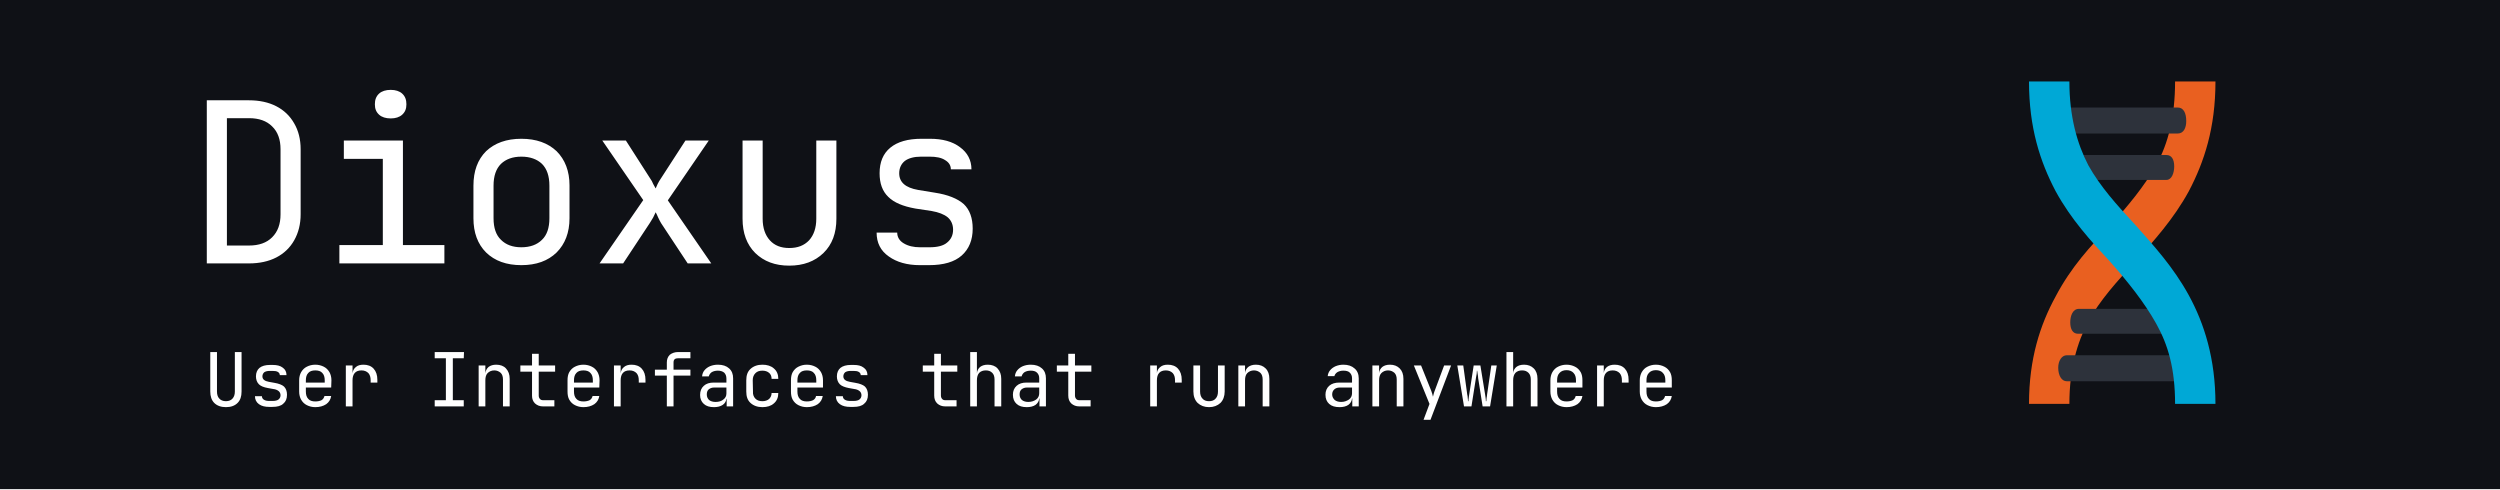
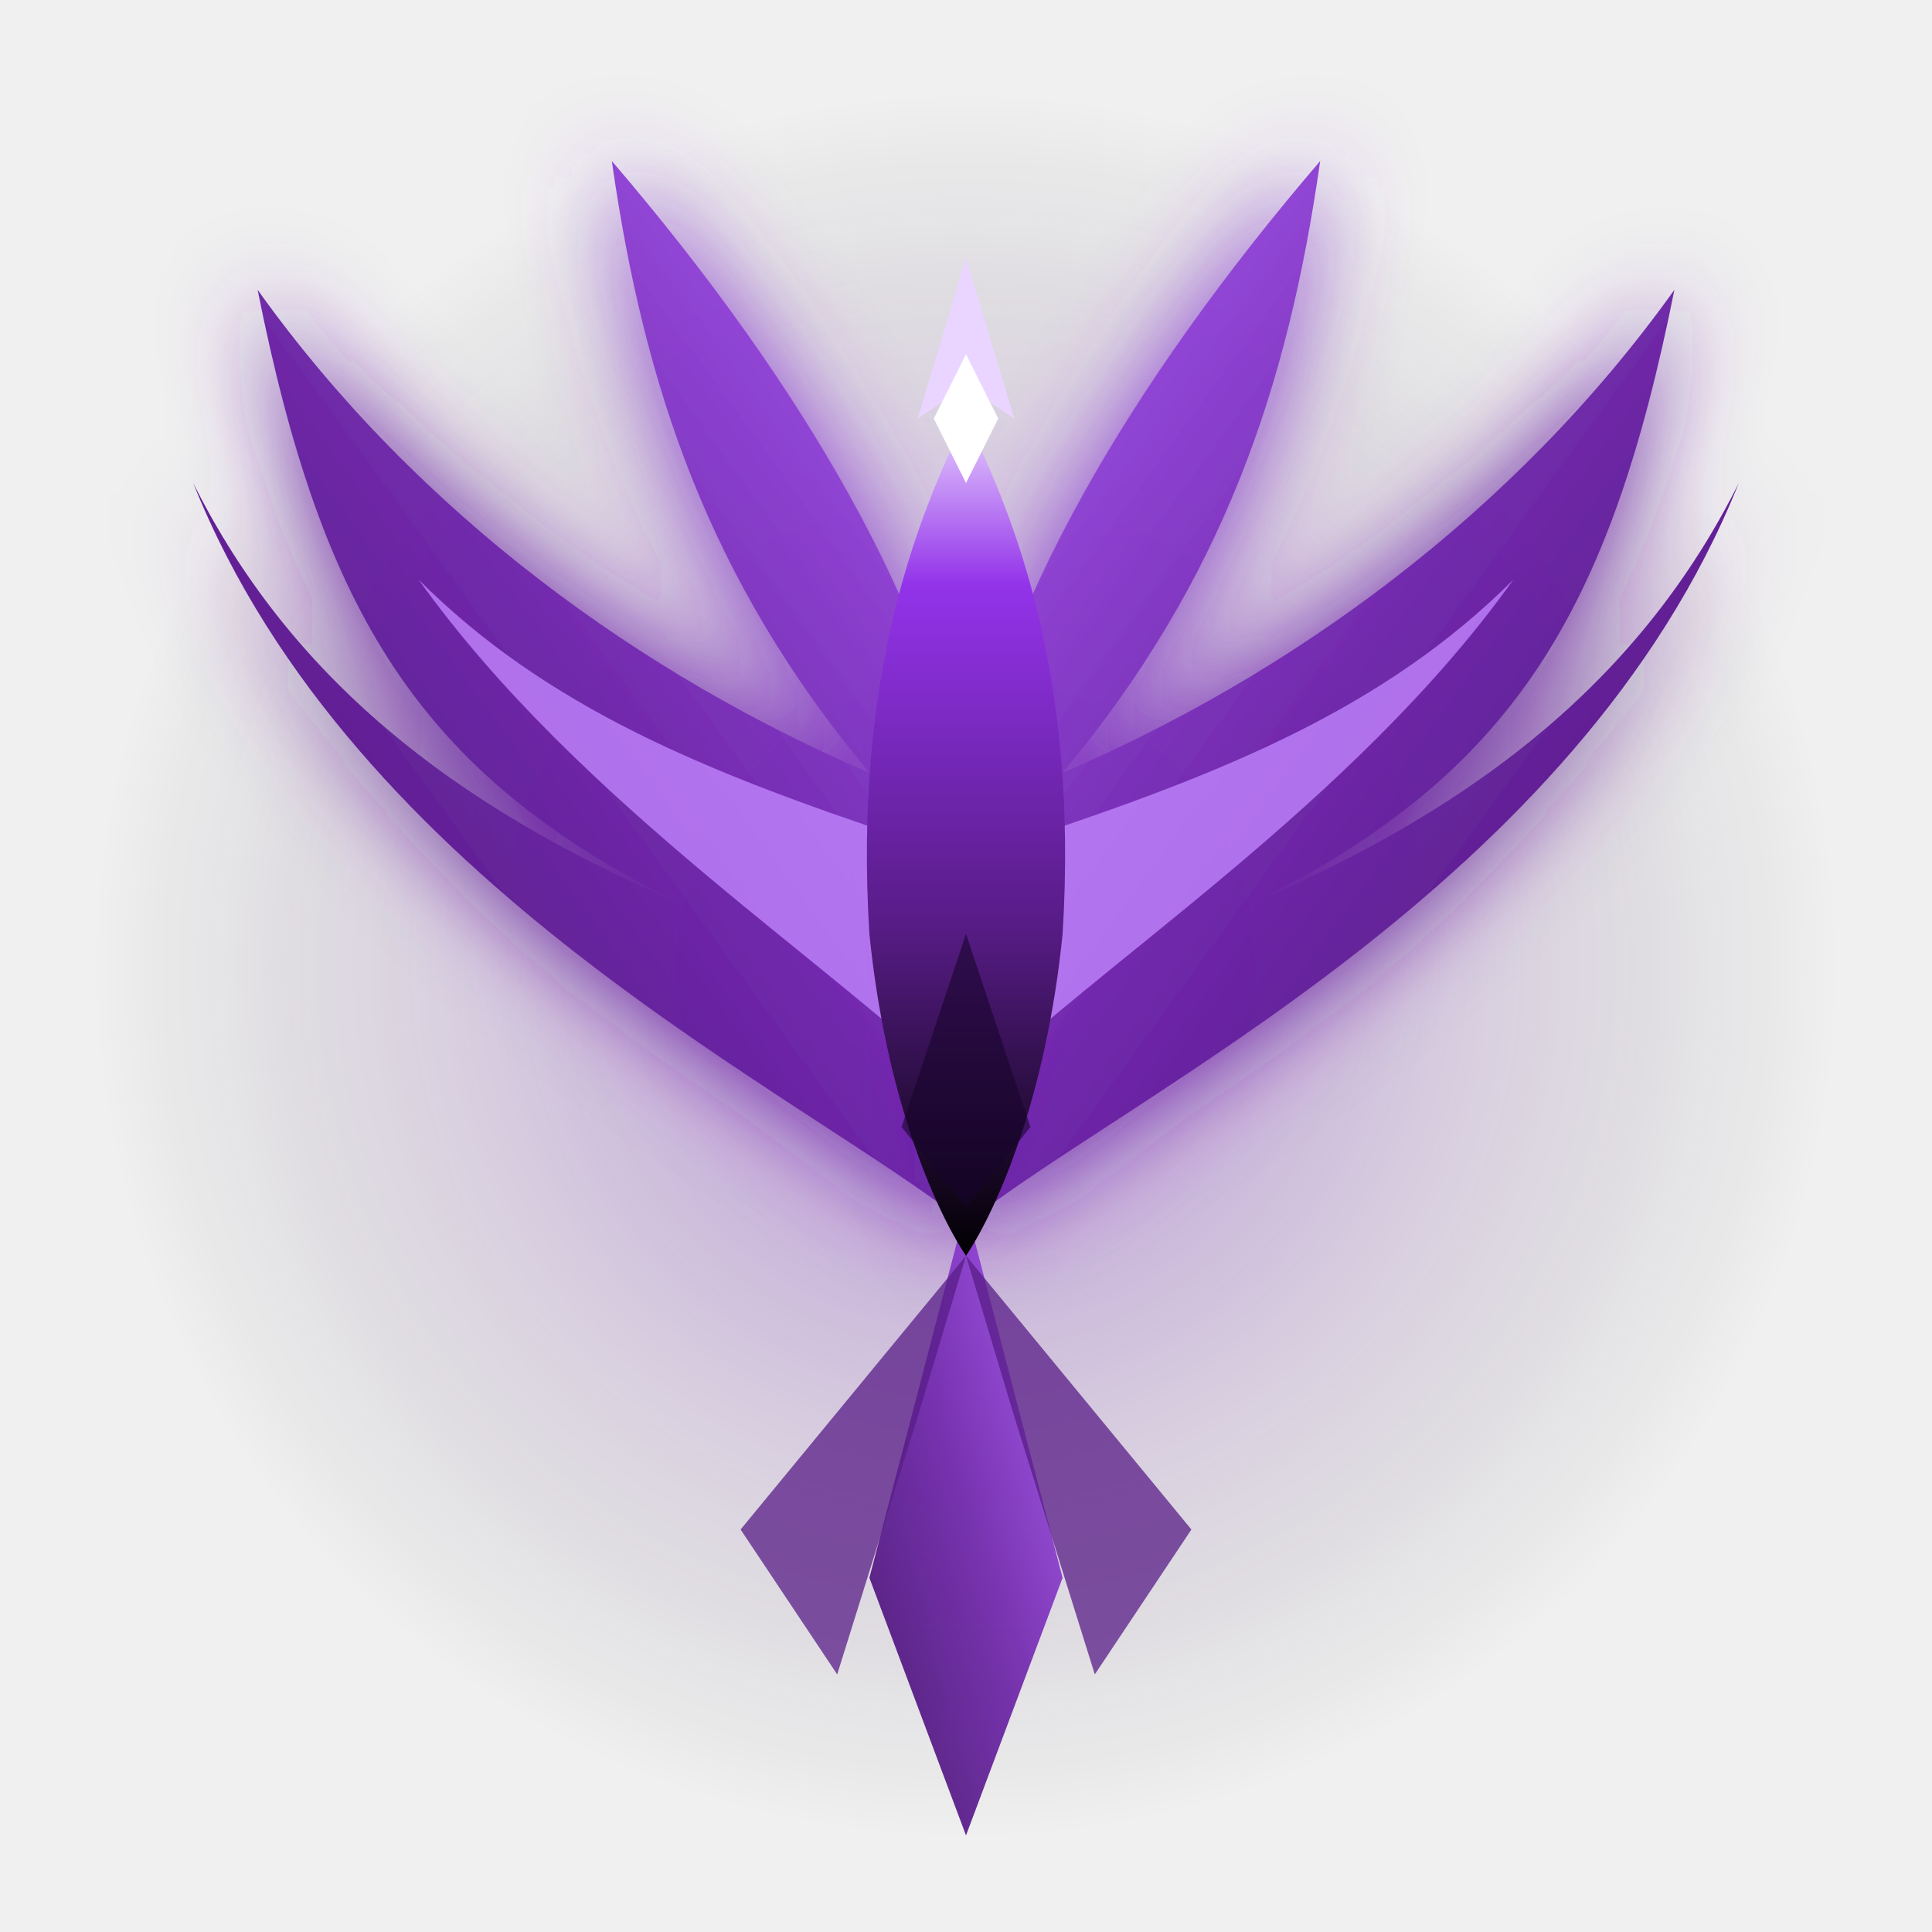
- <svg xmlns="http://www.w3.org/2000/svg" xmlns:xlink="http://www.w3.org/1999/xlink" viewBox="0 0 1007 197">
-   <style>
- @keyframes a0_t { 0% { transform: translate(225px,339.9px) scale(0,1) translate(-89.5px,-24px); } 35% { transform: translate(225px,339.9px) scale(0,1) translate(-89.5px,-24px); animation-timing-function: cubic-bezier(.6,0,.4,1); } 45% { transform: translate(225px,339.9px) scale(1,1) translate(-89.5px,-24px); } 50% { transform: translate(225px,339.9px) scale(1,1) translate(-89.5px,-24px); animation-timing-function: cubic-bezier(.6,0,.4,1); } 60% { transform: translate(225px,339.9px) scale(0,1) translate(-89.5px,-24px); } 100% { transform: translate(225px,339.9px) scale(0,1) translate(-89.5px,-24px); } }
- @keyframes a1_t { 0% { transform: translate(225px,348.9px) scale(0,1) translate(-41.5px,-11px); } 20% { transform: translate(225px,348.9px) scale(0,1) translate(-41.5px,-11px); animation-timing-function: cubic-bezier(.6,0,.4,1); } 30% { transform: translate(225px,348.9px) scale(1,1) translate(-41.5px,-11px); } 35% { transform: translate(225px,348.9px) scale(1,1) translate(-41.5px,-11px); } 45% { transform: translate(225px,348.9px) scale(0,1) translate(-41.5px,-11px); } 100% { transform: translate(225px,348.9px) scale(0,1) translate(-41.5px,-11px); } }
- @keyframes a3_t { 0% { transform: translate(225px,198.9px) rotate(-90deg); } 10% { transform: translate(225px,198.9px) rotate(-90deg); } 20% { transform: translate(225px,198.9px) rotate(-90deg); animation-timing-function: cubic-bezier(.6,0,.4,1); } 30% { transform: translate(225px,198.9px) rotate(0deg); } 35% { transform: translate(225px,198.9px) rotate(0deg); } 45% { transform: translate(225px,198.9px) rotate(0deg); } 50% { transform: translate(225px,198.9px) rotate(0deg); animation-timing-function: cubic-bezier(.6,0,.4,1); } 60% { transform: translate(225px,198.9px) rotate(-90deg); } 65% { transform: translate(225px,198.9px) rotate(-90deg); } 75% { transform: translate(225px,198.9px) rotate(-90deg); } 100% { transform: translate(225px,198.9px) rotate(-90deg); } }
- @keyframes a2_t { 0% { transform: translate(-200px,-167px); animation-timing-function: cubic-bezier(.6,0,.4,1); } 10% { transform: translate(-150px,-80px); } 20% { transform: translate(-150px,-80px); animation-timing-function: cubic-bezier(.6,0,.4,1); } 30% { transform: translate(-200px,-123px); } 35% { transform: translate(-200px,-123px); animation-timing-function: cubic-bezier(.6,0,.4,1); } 45% { transform: translate(-150px,-100px); } 50% { transform: translate(-150px,-100px); animation-timing-function: cubic-bezier(.6,0,.4,1); } 60% { transform: translate(-150px,-80px); } 65% { transform: translate(-150px,-80px); animation-timing-function: cubic-bezier(.6,0,.4,1); } 75% { transform: translate(-217px,-200px); } 100% { transform: translate(-217px,-200px); } }
- @keyframes a2_o { 0% { opacity: 0; animation-timing-function: cubic-bezier(.6,0,.4,1); } 10% { opacity: 1; } 65% { opacity: 1; animation-timing-function: cubic-bezier(.6,0,.4,1); } 75% { opacity: 0; } 100% { opacity: 0; } }
- @keyframes a2_sw { 0% { stroke-width: 30px; animation-timing-function: cubic-bezier(.6,0,.4,1); } 10% { stroke-width: 8px; } 65% { stroke-width: 8px; animation-timing-function: cubic-bezier(.6,0,.4,1); } 75% { stroke-width: 30px; } 100% { stroke-width: 30px; } }
- @keyframes a2_w { 0% { width: 400px; animation-timing-function: cubic-bezier(.6,0,.4,1); } 10% { width: 300px; } 20% { width: 300px; animation-timing-function: cubic-bezier(.6,0,.4,1); } 30% { width: 400px; } 35% { width: 400px; animation-timing-function: cubic-bezier(.6,0,.4,1); } 45% { width: 300px; } 50% { width: 300px; } 60% { width: 300px; } 65% { width: 300px; animation-timing-function: cubic-bezier(.6,0,.4,1); } 75% { width: 434px; } 100% { width: 434px; } }
- @keyframes a2_h { 0% { height: 334px; animation-timing-function: cubic-bezier(.6,0,.4,1); } 10% { height: 160px; } 20% { height: 160px; animation-timing-function: cubic-bezier(.6,0,.4,1); } 30% { height: 246px; } 35% { height: 246px; animation-timing-function: cubic-bezier(.6,0,.4,1); } 45% { height: 200px; } 50% { height: 200px; animation-timing-function: cubic-bezier(.6,0,.4,1); } 60% { height: 160px; } 65% { height: 160px; animation-timing-function: cubic-bezier(.6,0,.4,1); } 75% { height: 400px; } 100% { height: 400px; } }
- @keyframes a4_t { 0% { transform: translate(143.5px,48.9px); } 10% { transform: translate(180.5px,98.9px); } 100% { transform: translate(180.5px,98.9px); } }
- @keyframes a4_w { 0% { width: 168.5px; } 10% { width: 94.5px; } 100% { width: 94.5px; } }
- @keyframes a4_h { 0% { height: 302px; } 10% { height: 202px; } 100% { height: 202px; } }
- @keyframes a5_t { 0% { transform: translate(217px,324.9px); animation-timing-function: cubic-bezier(.6,0,.4,1); } 10% { transform: translate(190px,324.9px); } 20% { transform: translate(190px,324.9px); } 30% { transform: translate(190px,324.9px); } 100% { transform: translate(190px,324.9px); } }
- @keyframes a5_o { 0% { opacity: 0; animation-timing-function: cubic-bezier(.6,0,.4,1); } 10% { opacity: 1; } 20% { opacity: 1; } 30% { opacity: 0; } 100% { opacity: 0; } }
- @keyframes a5_w { 0% { width: 16px; animation-timing-function: cubic-bezier(.6,0,.4,1); } 10% { width: 70px; } 20% { width: 70px; } 30% { width: 70px; } 100% { width: 70px; } }
- @keyframes a6_t { 0% { transform: translate(217px,324.9px); } 50% { transform: translate(217px,324.9px); animation-timing-function: cubic-bezier(.6,0,.4,1); } 60% { transform: translate(190px,324.9px); } 65% { transform: translate(190px,324.9px); } 75% { transform: translate(190px,324.9px); } 100% { transform: translate(190px,324.9px); } }
- @keyframes a6_o { 0% { opacity: 0; } 50% { opacity: 0; animation-timing-function: cubic-bezier(.6,0,.4,1); } 60% { opacity: 1; } 65% { opacity: 1; animation-timing-function: cubic-bezier(.6,0,.4,1); } 75% { opacity: 0; } 100% { opacity: 0; } }
- @keyframes a6_w { 0% { width: 16px; } 50% { width: 16px; animation-timing-function: cubic-bezier(.6,0,.4,1); } 60% { width: 70px; } 65% { width: 70px; } 75% { width: 70px; } 100% { width: 70px; } }
- @keyframes a7_t { 0% { transform: translate(225px,198.9px) scale(1.5,1.5) translate(-42.3px,-93px); animation-timing-function: cubic-bezier(.6,0,.4,1); } 10% { transform: translate(225px,198.9px) scale(1,1) translate(-42.3px,-93px); } 20% { transform: translate(225px,198.9px) scale(1,1) translate(-42.3px,-93px); animation-timing-function: cubic-bezier(.6,0,.4,1); } 25% { transform: translate(225px,198.9px) scale(.8,.8) translate(-42.3px,-93px); animation-timing-function: cubic-bezier(.6,0,.4,1); } 30% { transform: translate(225px,198.9px) scale(1,1) translate(-42.3px,-93px); } 35% { transform: translate(225px,198.9px) scale(1,1) translate(-42.3px,-93px); animation-timing-function: cubic-bezier(.4,0,.6,1); } 45% { transform: translate(225px,198.9px) scale(.8,.8) translate(-42.3px,-93px); } 50% { transform: translate(225px,198.9px) scale(.8,.8) translate(-42.3px,-93px); animation-timing-function: cubic-bezier(.4,0,.6,1); } 55% { transform: translate(225px,198.9px) scale(.7,.7) translate(-42.3px,-93px); animation-timing-function: cubic-bezier(.4,0,.6,1); } 60% { transform: translate(225px,198.9px) scale(1,1) translate(-42.3px,-93px); } 65% { transform: translate(225px,198.9px) scale(1,1) translate(-42.3px,-93px); animation-timing-function: cubic-bezier(.4,0,.6,1); } 75% { transform: translate(225px,198.9px) scale(1.5,1.5) translate(-42.3px,-93px); } 100% { transform: translate(225px,198.9px) scale(1.5,1.5) translate(-42.3px,-93px); } }
- </style>
+ <svg xmlns="http://www.w3.org/2000/svg" viewBox="0 0 120 120" fill="none">
  <defs>
-     <symbol id="Symbol-2" preserveAspectRatio="none" width="111.5" height="186" viewBox="0 0 111.5 186" overflow="visible">
-       <g transform="translate(8.5,4.5)">
-         <rect x="4" width="85" height="8" fill="#d9d9d9" />
-         <rect x="4" y="26" width="85" height="8" fill="#d9d9d9" />
-         <rect x="25" y="56" width="43" height="8" fill="#d9d9d9" />
-         <rect width="85" height="8" fill="#d9d9d9" transform="translate(46.5,175) rotate(180) scale(-1,1) translate(-42.5,-4)" />
-         <rect width="85" height="8" fill="#d9d9d9" transform="translate(46.5,149) rotate(180) scale(-1,1) translate(-42.5,-4)" />
-         <rect width="43" height="8" fill="#d9d9d9" transform="translate(46.5,119) rotate(180) scale(-1,1) translate(-21.5,-4)" />
-         <path d="M0 4c0 53 94.5 115 94.5 169" stroke="#3cc4dc" stroke-width="17" stroke-linecap="square" fill="none" />
-         <path d="M94.5 4c0 53-94.5 115-94.5 169" stroke="#fb422d" stroke-width="17" stroke-linecap="square" fill="none" />
-       </g>
-     </symbol>
-     <symbol id="Symbol-5" preserveAspectRatio="none" width="84.5" height="186" viewBox="0 0 84.5 186" overflow="visible">
-       <g transform="translate(42.3,93) scale(5.352,6.9) translate(-16,60)">
-         <g transform="translate(-34.9,-125.8)">
-           <g transform="translate(24,5)">
-             <path d="M33 46.5c0 3.1-0.8 5.5-2.2 7.4c-1.4 1.9-3.3 3.6-5.4 5.4c-2.2 1.7-4.5 3.6-6.3 6.2c-1.8 2.5-3.1 5.5-3.1 9.5h4.7c0-3.1 .9-5.4 2.2-7.3c1.4-1.9 3.3-3.5 5.5-5.3c2.1-1.8 4.4-3.7 6.2-6.2c1.8-2.6 3.1-5.6 3.1-9.7Z" fill="#e96020" />
-             <path d="M20.4 70.7c-0.6 0-1 .5-1 1.1c0 .7 .4 1.2 1 1.2h12.9c.7 0 1.2-0.5 1.2-1.2c0-0.6-0.5-1.1-1.2-1.1Z" fill="#2d323b" />
-             <path d="M21.8 66.6c-0.7 0-1 .6-1 1.2c0 .6 .3 1 .9 1h10.3c.6 0 1.1-0.5 1.1-1.1c0-0.6-0.5-1.1-1.1-1.1Z" fill="#2d323b" />
-             <path d="M21.8 53c-0.7 0-1.2 .5-1.1 1.1c0 .6 .4 1.1 1.1 1.1h10.2c.6 0 .9-0.6 .9-1.2c0-0.6-0.3-1-0.9-1Z" fill="#2d323b" />
-             <path d="M20.4 48.8c-0.6 0-1.2 .5-1.2 1.1c0 .7 .6 1.2 1.2 1.2h12.9c.7 0 1-0.5 1-1.1c0-0.7-0.3-1.2-1-1.2Z" fill="#2d323b" />
-             <path d="M16 46.5c0 4.1 1.3 7.1 3.1 9.7c1.8 2.5 4.1 4.4 6.3 6.2c2.1 1.8 4 3.6 5.4 5.5c1.4 1.9 2.2 4 2.2 7.1h4.7c0-4-1.3-7.1-3.1-9.6c-1.8-2.5-4.1-4.4-6.2-6.2c-2.2-1.8-4.1-3.4-5.5-5.3c-1.3-1.9-2.2-4.3-2.2-7.4Z" fill="#00a8d6" />
-           </g>
-         </g>
-       </g>
-     </symbol>
+     <linearGradient id="fenix-wing-left" x1="0%" y1="100%" x2="100%" y2="0%">
+       <stop offset="0%" stop-color="#3b0764" />
+       <stop offset="50%" stop-color="#6b21a8" />
+       <stop offset="100%" stop-color="#a855f7" />
+     </linearGradient>
+     <linearGradient id="fenix-wing-right" x1="100%" y1="100%" x2="0%" y2="0%">
+       <stop offset="0%" stop-color="#3b0764" />
+       <stop offset="50%" stop-color="#6b21a8" />
+       <stop offset="100%" stop-color="#a855f7" />
+     </linearGradient>
+     <linearGradient id="fenix-core" x1="50%" y1="100%" x2="50%" y2="0%">
+       <stop offset="0%" stop-color="#000000" />
+       <stop offset="40%" stop-color="#581c87" />
+       <stop offset="80%" stop-color="#9333ea" />
+       <stop offset="100%" stop-color="#e9d5ff" />
+     </linearGradient>
+     <linearGradient id="fenix-shadow" x1="0%" y1="0%" x2="100%" y2="100%">
+       <stop offset="0%" stop-color="#1e0533" />
+       <stop offset="100%" stop-color="#000000" />
+     </linearGradient>
+     <radialGradient id="fenix-aura" cx="50%" cy="50%" r="50%">
+       <stop offset="0%" stop-color="#7e22ce" stop-opacity="0.45" />
+       <stop offset="60%" stop-color="#581c87" stop-opacity="0.15" />
+       <stop offset="100%" stop-color="#000000" stop-opacity="0" />
+     </radialGradient>
+     <filter id="shadow-glow" x="-20%" y="-20%" width="140%" height="140%">
+       <feGaussianBlur stdDeviation="3" result="blur" />
+       <feComposite in="SourceGraphic" in2="blur" operator="over" />
+     </filter>
  </defs>
-   <rect width="1007" height="197" stroke="#0f1116" fill="#0f1116" stroke-width="0" />
-   <path fill="#fff" d="M83.3 106.1v-65.7h17c4.2 0 7.9 .8 11 2.4c3.1 1.6 5.5 3.9 7.2 6.9c1.7 2.9 2.6 6.4 2.6 10.4v26.2c0 4-0.9 7.5-2.6 10.5c-1.7 3-4.1 5.3-7.2 6.9c-3.1 1.6-6.8 2.4-11 2.4Zm8.1-7.2h8.9c4 0 7.1-1.1 9.3-3.3c2.3-2.3 3.4-5.3 3.4-9.3v-26.2c0-3.9-1.1-7-3.4-9.2c-2.2-2.2-5.3-3.3-9.3-3.3h-8.9Zm45.3 7.2v-7.4h17.5v-34.7h-15.7v-7.4h23.8v42.1h16.7v7.4Zm20.7-58.4c-2 0-3.6-0.5-4.7-1.5c-1.2-1.1-1.7-2.4-1.7-4.2c0-1.8 .5-3.2 1.7-4.3c1.1-1 2.7-1.5 4.7-1.5c1.9 0 3.5 .5 4.6 1.5c1.2 1.1 1.7 2.5 1.7 4.3c0 1.8-0.5 3.1-1.7 4.2c-1.1 1-2.7 1.5-4.6 1.5Zm52.6 59.1c-6 0-10.7-1.7-14.2-5.1c-3.4-3.4-5.1-8-5.1-13.8v-13.1c0-5.9 1.7-10.5 5.1-13.9c3.5-3.3 8.2-5 14.2-5c6 0 10.7 1.7 14.2 5c3.4 3.4 5.2 8 5.2 13.8v13.2c0 5.8-1.8 10.4-5.2 13.8c-3.5 3.4-8.2 5.1-14.2 5.1Zm0-7.2c3.5 0 6.3-1 8.3-3c2-1.9 3-4.8 3-8.7v-13.1c0-3.9-1-6.8-3-8.8c-2-1.9-4.8-2.9-8.3-2.9c-3.5 0-6.2 1-8.2 2.9c-2 2-3 4.9-3 8.8v13.1c0 3.9 1 6.8 3 8.7c2 2 4.7 3 8.2 3Zm31.5 6.5l17.6-25.5l-16.5-24h9.5l9.8 15.3c.5 .7 .9 1.4 1.2 2.2c.4 .7 .8 1.4 1 1.8c.2-0.4 .5-1.1 .8-1.8c.4-0.8 .8-1.5 1.3-2.2l9.9-15.3h9.4l-16.5 24.1l17.5 25.4h-9.5l-10.7-16.2c-0.4-0.7-0.8-1.4-1.2-2.3c-0.4-0.9-0.7-1.6-1-2.1c-0.2 .5-0.6 1.2-1 2.1c-0.5 .9-1 1.6-1.4 2.3l-10.7 16.2Zm76.4 .9c-5.7 0-10.2-1.7-13.7-5.1c-3.4-3.4-5.1-8-5.1-13.8v-31.5h8.1v31.5c0 3.7 1 6.6 2.9 8.7c1.9 2.1 4.5 3.1 7.8 3.1c3.4 0 6-1 8-3.1c1.9-2.1 2.9-5 2.9-8.7v-31.5h8.1v31.5c0 5.8-1.7 10.4-5.2 13.8c-3.5 3.4-8.1 5.1-13.8 5.1Zm52.6-0.2c-5.1 0-9.3-1.2-12.5-3.5c-3.3-2.3-4.9-5.5-4.9-9.6h8.3c0 1.8 .9 3.3 2.6 4.3c1.8 1.1 4 1.6 6.6 1.6h3.8c3.2 0 5.6-0.6 7.1-1.9c1.6-1.3 2.4-3 2.4-5.2c0-2.1-0.8-3.8-2.2-5c-1.5-1.2-3.6-2-6.4-2.5l-6.6-1c-5-0.9-8.6-2.4-10.9-4.7c-2.4-2.3-3.5-5.5-3.5-9.5c0-4.5 1.4-7.9 4.3-10.3c2.9-2.4 7.1-3.6 12.6-3.6h3.4c5 0 9.1 1.1 12.1 3.4c3 2.2 4.6 5.2 4.6 8.9h-8.3c0-1.6-0.8-2.8-2.3-3.7c-1.5-1-3.6-1.4-6.3-1.4h-3.4c-2.8 0-5 .6-6.5 1.7c-1.5 1.2-2.3 2.9-2.3 5c0 3.6 2.5 5.8 7.6 6.7l6.7 1.1c5.3 .8 9.2 2.4 11.7 4.6c2.4 2.3 3.6 5.6 3.6 9.9c0 4.6-1.5 8.2-4.4 10.8c-2.9 2.6-7.3 3.9-13.2 3.9Z" />
-   <path fill="#fff" d="M91 164c-2 0-3.6-0.6-4.7-1.7c-1.1-1.1-1.6-2.7-1.6-4.6v-15.9h2.7v15.9c0 1.2 .3 2.2 .9 2.8c.6 .7 1.5 1.1 2.7 1.1c1.2 0 2.1-0.4 2.7-1.1c.6-0.7 .9-1.6 .9-2.8v-15.9h2.7v15.9c0 2-0.5 3.5-1.6 4.6c-1.1 1.1-2.6 1.7-4.7 1.7Zm17.5-0.1c-1.7 0-3.1-0.3-4.2-1.1c-1.1-0.8-1.6-1.9-1.6-3.2h2.8c0 .6 .3 1.1 .8 1.4c.6 .4 1.4 .5 2.2 .5h1.3c1.1 0 1.9-0.2 2.4-0.6c.5-0.4 .8-1 .8-1.7c0-0.7-0.3-1.3-0.8-1.7c-0.5-0.4-1.2-0.7-2.1-0.8l-2.2-0.4c-1.7-0.3-2.9-0.8-3.6-1.5c-0.8-0.8-1.2-1.9-1.2-3.2c0-1.5 .5-2.6 1.4-3.4c1-0.8 2.4-1.2 4.2-1.2h1.2c1.6 0 3 .3 4 1.1c1 .7 1.5 1.7 1.5 3h-2.7c0-0.6-0.3-1-0.8-1.3c-0.5-0.3-1.2-0.4-2.1-0.4h-1.1c-1 0-1.7 .2-2.2 .5c-0.5 .4-0.8 1-0.8 1.7c0 1.2 .9 1.9 2.6 2.2l2.2 .4c1.8 .3 3.1 .8 3.9 1.5c.8 .8 1.2 1.9 1.2 3.3c0 1.6-0.5 2.8-1.5 3.6c-0.9 .9-2.4 1.3-4.4 1.3Zm18.5 .1c-1.3 0-2.4-0.3-3.4-0.8c-1-0.5-1.7-1.2-2.3-2.2c-0.5-0.9-0.8-2-0.8-3.3v-4.5c0-1.3 .3-2.4 .8-3.3c.6-1 1.3-1.7 2.3-2.2c1-0.5 2.1-0.8 3.4-0.8c1.3 0 2.4 .3 3.4 .8c1 .5 1.7 1.2 2.3 2.2c.5 .9 .8 2 .8 3.3l-0.1 2.9h-10.2v1.6c0 1.3 .3 2.3 1 3c.6 .7 1.6 1 2.8 1c1 0 1.9-0.2 2.5-0.5c.7-0.4 1-1 1.2-1.7h2.7c-0.2 1.4-0.9 2.5-2 3.3c-1.2 .8-2.7 1.2-4.4 1.2Zm-3.8-9.9h7.6v-0.9c0-1.3-0.3-2.3-1-3c-0.6-0.7-1.6-1-2.8-1c-1.2 0-2.2 .3-2.8 1c-0.7 .7-1 1.7-1 3Zm16.1 9.6v-16.5h2.7v3.2c.1-1.1 .6-2 1.4-2.6c.7-0.6 1.7-0.9 3-0.9c1.7 0 3.1 .5 4.1 1.6c1 1.1 1.5 2.6 1.5 4.5v1.1h-2.7v-0.9c0-1.3-0.3-2.2-0.9-2.9c-0.7-0.7-1.6-1.1-2.8-1.1c-2.4 0-3.6 1.4-3.6 4v10.5Zm35.8 0v-2.5h4.5v-16.9h-4.5v-2.5h11.8l-0.1 2.5h-4.4v16.9h4.4v2.5Zm17.7 0v-16.5h2.7v3.2c.1-1.1 .6-2 1.3-2.6c.8-0.6 1.8-0.9 3.1-0.9c1.6 0 3 .5 3.9 1.5c1 1.1 1.5 2.4 1.5 4.2v11.1h-2.7v-10.8c0-1.2-0.3-2.1-0.9-2.7c-0.7-0.6-1.5-1-2.6-1c-1.1 0-2 .4-2.7 1.1c-0.6 .6-0.9 1.6-0.9 2.9v10.5Zm26 0c-1.4 0-2.4-0.4-3.3-1.2c-0.8-0.8-1.2-1.8-1.2-3.1v-9.7h-4.7v-2.5h4.7v-4.7h2.7v4.7h6.6v2.5h-6.6v9.7c0 .5 .2 1 .5 1.3c.3 .4 .8 .5 1.3 .5h4.5v2.5Zm16.2 .3c-1.3 0-2.4-0.3-3.4-0.8c-1-0.5-1.7-1.2-2.3-2.2c-0.5-0.9-0.7-2-0.7-3.3v-4.5c0-1.3 .2-2.4 .7-3.3c.6-1 1.3-1.7 2.3-2.2c1-0.5 2.1-0.8 3.4-0.8c1.3 0 2.4 .3 3.4 .8c1 .5 1.7 1.2 2.3 2.2c.5 .9 .8 2 .8 3.3l-0.1 2.9h-10.2v1.6c0 1.3 .3 2.3 1 3c.6 .7 1.6 1 2.8 1c1 0 1.9-0.2 2.5-0.5c.7-0.4 1-1 1.2-1.7h2.7c-0.2 1.4-0.9 2.5-2 3.3c-1.2 .8-2.7 1.2-4.4 1.2Zm-3.8-9.9h7.6v-0.9c0-1.3-0.3-2.3-1-3c-0.6-0.7-1.6-1-2.8-1c-1.2 0-2.2 .3-2.8 1c-0.7 .7-1 1.7-1 3Zm16.1 9.6v-16.5h2.7v3.2c.1-1.1 .6-2 1.4-2.6c.7-0.6 1.7-0.9 3-0.9c1.7 0 3.1 .5 4.1 1.6c1 1.1 1.5 2.6 1.5 4.5v1.1h-2.7v-0.9c0-1.3-0.3-2.2-0.9-2.9c-0.7-0.7-1.6-1.1-2.8-1.1c-2.4 0-3.6 1.4-3.6 4v10.5Zm21.3 0v-12.4h-4.8v-2.4h4.8v-2.9c0-1.3 .4-2.3 1.2-3.1c.9-0.7 2-1.1 3.4-1.1h4.9v2.5h-4.9c-1.3 0-1.9 .5-1.9 1.7v2.9h6.8v2.4h-6.8v12.4Zm19 .3c-1.8 0-3.1-0.4-4.1-1.3c-1-0.9-1.5-2.1-1.5-3.6c0-1.6 .5-2.8 1.5-3.7c1-0.9 2.3-1.3 4-1.3h5.1v-1.6c0-1-0.3-1.8-0.9-2.4c-0.6-0.5-1.5-0.8-2.5-0.8c-1 0-1.8 .2-2.5 .6c-0.6 .4-1 1-1.2 1.7h-2.7c.1-1 .4-1.8 1-2.5c.6-0.7 1.3-1.2 2.2-1.6c1-0.4 2-0.6 3.2-0.6c1.9 0 3.4 .5 4.5 1.5c1.1 1 1.6 2.3 1.6 4v11.3h-2.6v-3.1h-0.1c-0.1 1-0.6 1.9-1.5 2.5c-0.9 .6-2.1 .9-3.5 .9Zm.6-2.1c1.3 0 2.4-0.3 3.2-1c.8-0.6 1.2-1.4 1.2-2.4v-2.4h-5c-0.9 0-1.6 .3-2.2 .8c-0.5 .5-0.7 1.1-0.7 2c0 .9 .3 1.6 .9 2.2c.6 .5 1.5 .8 2.6 .8Zm18.9 2.1c-2 0-3.6-0.6-4.8-1.7c-1.2-1.1-1.7-2.6-1.7-4.6v-4.5c0-2 .5-3.5 1.7-4.6c1.2-1.1 2.8-1.7 4.8-1.7c1.9 0 3.5 .5 4.6 1.5c1.2 1 1.8 2.4 1.8 4.2h-2.7c0-1.1-0.4-1.9-1-2.4c-0.7-0.6-1.6-0.9-2.7-0.9c-1.2 0-2.1 .3-2.8 1c-0.7 .7-1.1 1.6-1.1 2.9l.1 4.5c-0.1 1.2 .3 2.2 1 2.9c.7 .7 1.6 1 2.8 1c1.1 0 2-0.3 2.7-0.9c.6-0.6 1-1.4 1-2.4h2.7c0 1.8-0.6 3.2-1.8 4.2c-1.1 1-2.7 1.5-4.6 1.5Zm17.9 0c-1.3 0-2.4-0.3-3.4-0.8c-1-0.5-1.7-1.2-2.3-2.2c-0.5-0.9-0.7-2-0.7-3.3v-4.5c0-1.3 .2-2.4 .7-3.3c.6-1 1.3-1.7 2.3-2.2c1-0.5 2.1-0.8 3.4-0.8c1.3 0 2.4 .3 3.4 .8c1 .5 1.7 1.2 2.3 2.2c.5 .9 .8 2 .8 3.3v2.9h-10.3v1.6c0 1.3 .3 2.3 1 3c.6 .7 1.6 1 2.8 1c1 0 1.9-0.2 2.5-0.5c.7-0.4 1.1-1 1.2-1.7h2.7c-0.2 1.4-0.9 2.5-2 3.3c-1.2 .8-2.7 1.2-4.4 1.2Zm-3.8-9.9h7.6v-0.9c0-1.3-0.3-2.3-1-3c-0.6-0.7-1.6-1-2.8-1c-1.2 0-2.2 .3-2.8 1c-0.7 .7-1 1.7-1 3Zm21.3 9.8c-1.7 0-3.1-0.3-4.2-1.1c-1.1-0.8-1.6-1.9-1.6-3.2h2.8c0 .6 .3 1.1 .8 1.4c.6 .4 1.4 .5 2.3 .5h1.2c1.1 0 1.9-0.2 2.4-0.6c.5-0.4 .8-1 .8-1.7c0-0.7-0.3-1.3-0.8-1.7c-0.5-0.4-1.2-0.7-2.1-0.8l-2.2-0.4c-1.6-0.3-2.9-0.8-3.6-1.5c-0.8-0.8-1.2-1.9-1.2-3.2c0-1.5 .5-2.6 1.4-3.4c1-0.8 2.4-1.2 4.2-1.2h1.2c1.7 0 3 .3 4 1.1c1 .7 1.5 1.7 1.5 3h-2.7c0-0.6-0.3-1-0.8-1.3c-0.5-0.3-1.2-0.4-2.1-0.4h-1.1c-1 0-1.7 .2-2.2 .5c-0.5 .4-0.8 1-0.8 1.7c0 1.2 .9 1.9 2.6 2.2l2.2 .4c1.8 .3 3.1 .8 3.9 1.5c.8 .8 1.2 1.9 1.2 3.3c0 1.6-0.5 2.8-1.5 3.6c-0.9 .9-2.4 1.3-4.3 1.3Zm38.3-0.2c-1.4 0-2.4-0.4-3.3-1.2c-0.8-0.8-1.2-1.8-1.2-3.2v-9.6h-4.6v-2.5h4.6v-4.7h2.7v4.7h6.6v2.5h-6.6v9.6c0 .6 .2 1.1 .5 1.4c.3 .4 .8 .5 1.3 .5h4.5v2.5Zm10 0v-21.9h2.7v8.6c.1-1.2 .6-2 1.3-2.6c.8-0.6 1.8-0.9 3.1-0.9c1.6 0 3 .5 3.9 1.5c1 1.1 1.5 2.4 1.5 4.2v11.1h-2.7v-10.8c0-1.2-0.3-2.1-0.9-2.7c-0.7-0.7-1.5-1-2.6-1c-1.1 0-2 .3-2.7 1c-0.6 .7-0.9 1.7-0.9 3v10.5Zm22.8 .3c-1.8 0-3.1-0.4-4.1-1.3c-1-0.9-1.5-2.1-1.5-3.7c0-1.5 .5-2.7 1.5-3.6c1-0.9 2.3-1.3 4-1.3h5.1v-1.7c0-1-0.3-1.7-0.9-2.3c-0.6-0.6-1.5-0.8-2.5-0.8c-1 0-1.8 .2-2.5 .6c-0.6 .4-1 1-1.2 1.7h-2.7c.1-1 .4-1.8 1-2.5c.6-0.7 1.3-1.2 2.2-1.6c1-0.4 2-0.6 3.2-0.6c1.9 0 3.4 .5 4.5 1.5c1.1 1 1.6 2.3 1.6 4v11.3h-2.6v-3.2h-0.1c-0.1 1.1-0.6 1.9-1.5 2.6c-0.9 .6-2.1 .9-3.5 .9Zm.6-2.1c1.3 0 2.4-0.4 3.2-1c.8-0.6 1.2-1.5 1.2-2.5v-2.3h-5c-0.9 0-1.6 .3-2.2 .8c-0.5 .5-0.7 1.1-0.7 2c0 .9 .3 1.6 .9 2.2c.6 .5 1.5 .8 2.6 .8Zm20.6 1.8c-1.4 0-2.4-0.4-3.3-1.2c-0.8-0.8-1.2-1.8-1.2-3.2v-9.6h-4.6v-2.5h4.6v-4.7h2.7v4.7h6.6v2.5h-6.6v9.6c0 .6 .2 1.1 .5 1.4c.3 .4 .8 .5 1.3 .5h4.5v2.5Zm28.5 0v-16.5h2.7v3.1c.1-1.1 .6-1.9 1.4-2.5c.7-0.6 1.7-0.9 3-0.9c1.7 0 3.1 .5 4.1 1.6c1 1.1 1.5 2.6 1.5 4.5v1.1h-2.7v-0.9c0-1.3-0.3-2.2-0.9-2.9c-0.7-0.7-1.6-1.1-2.8-1.1c-2.4 0-3.6 1.4-3.6 4v10.5Zm23.7 .3c-1.9 0-3.4-0.6-4.6-1.7c-1.1-1.1-1.7-2.7-1.7-4.6v-10.5h2.7v10.5c0 1.2 .3 2.2 1 2.9c.6 .7 1.5 1 2.6 1c1.1 0 2-0.3 2.6-1c.7-0.7 1-1.7 1-2.9v-10.5h2.7v10.5c0 1.9-0.6 3.5-1.7 4.6c-1.2 1.1-2.7 1.7-4.6 1.7Zm11.8-0.3v-16.5h2.7v3.1c.1-1.1 .6-1.9 1.3-2.5c.8-0.6 1.8-0.9 3.1-0.9c1.6 0 2.9 .5 3.9 1.5c1 1 1.5 2.4 1.5 4.2v11.1h-2.7v-10.8c0-1.2-0.3-2.1-0.9-2.7c-0.7-0.6-1.5-1-2.6-1c-1.1 0-2 .4-2.7 1.1c-0.6 .6-0.9 1.6-0.9 2.9v10.5Zm40.8 .3c-1.8 0-3.2-0.4-4.2-1.3c-1-0.9-1.5-2.1-1.5-3.7c0-1.5 .5-2.7 1.5-3.6c1-0.9 2.4-1.3 4.1-1.3h5.1v-1.7c0-1-0.3-1.7-0.9-2.3c-0.6-0.6-1.5-0.8-2.6-0.8c-0.9 0-1.7 .2-2.4 .6c-0.6 .4-1.1 1-1.2 1.6h-2.7c.1-0.9 .4-1.7 1-2.4c.6-0.7 1.3-1.2 2.2-1.6c1-0.4 2-0.6 3.1-0.6c1.9 0 3.4 .5 4.5 1.5c1.1 .9 1.7 2.3 1.7 4v11.3h-2.6v-3.2h-0.1c-0.1 1.1-0.6 1.9-1.5 2.6c-0.9 .6-2.1 .9-3.5 .9Zm.6-2.1c1.3 0 2.3-0.4 3.2-1c.8-0.6 1.2-1.5 1.2-2.5v-2.3h-5c-0.9 0-1.7 .3-2.2 .8c-0.5 .5-0.8 1.1-0.8 2c0 .9 .4 1.6 1 2.2c.6 .5 1.5 .8 2.6 .8Zm12.6 1.8v-16.5h2.7v3.1c.1-1.1 .6-1.9 1.3-2.5c.8-0.6 1.8-0.9 3.1-0.9c1.6 0 2.9 .5 3.9 1.5c1 1 1.5 2.4 1.5 4.2v11.1h-2.7v-10.8c0-1.2-0.3-2.1-0.9-2.7c-0.7-0.6-1.5-1-2.6-1c-1.1 0-2 .4-2.7 1.1c-0.6 .6-0.9 1.6-0.9 2.9v10.5Zm20.6 5.4l2.4-6.4l-6.3-15.5h2.9l4.1 10.2c.1 .3 .2 .7 .4 1.2c.1 .5 .2 .9 .3 1.2c.1-0.3 .2-0.7 .3-1.2c.1-0.5 .3-0.9 .4-1.2l3.8-10.2h2.8l-8.3 21.9Zm16.3-5.4l-2.7-16.5h2.4l1.6 11.7c.1 .4 .2 .9 .2 1.4c.1 .5 .1 1 .1 1.3h.2c0-0.3 0-0.8 .1-1.3c.1-0.5 .1-1 .2-1.4l1.8-11.7h2.7l1.9 11.7c.1 .4 .1 .9 .2 1.4c.1 .5 .1 1 .1 1.3h.2c0-0.3 .1-0.8 .1-1.3c.1-0.5 .2-1 .2-1.4l1.7-11.7h2.2l-2.7 16.5h-3l-1.8-11.4c0-0.6-0.1-1.1-0.2-1.7c-0.1-0.5-0.1-1-0.2-1.3h-0.1c0 .3-0.1 .8-0.1 1.3c-0.1 .6-0.2 1.1-0.3 1.7l-1.8 11.4Zm17.1 0v-21.9h2.7v8.5c.1-1.1 .6-1.9 1.3-2.5c.8-0.6 1.8-0.9 3.1-0.9c1.6 0 2.9 .5 3.9 1.5c1 1 1.5 2.4 1.5 4.2v11.1h-2.7v-10.8c0-1.2-0.3-2.1-0.9-2.7c-0.7-0.7-1.5-1-2.6-1c-1.1 0-2 .3-2.7 1c-0.6 .7-0.9 1.7-0.9 3v10.5Zm24.2 .3c-1.3 0-2.4-0.3-3.4-0.8c-1-0.5-1.7-1.2-2.3-2.2c-0.5-0.9-0.8-2-0.8-3.3v-4.5c0-1.3 .3-2.4 .8-3.3c.6-1 1.3-1.7 2.3-2.2c1-0.5 2.1-0.8 3.4-0.8c1.3 0 2.4 .3 3.4 .8c1 .5 1.7 1.2 2.3 2.2c.5 .9 .7 2 .7 3.3v2.9h-10.2v1.6c0 1.3 .3 2.3 1 3c.6 .7 1.6 1 2.8 1c1 0 1.9-0.2 2.5-0.5c.7-0.4 1-1 1.2-1.7h2.7c-0.2 1.4-0.9 2.5-2 3.3c-1.2 .8-2.7 1.2-4.4 1.2Zm-3.8-9.9h7.6v-0.9c0-1.3-0.3-2.3-1-3c-0.6-0.7-1.6-1.1-2.8-1.1c-1.2 0-2.2 .4-2.8 1.1c-0.7 .7-1 1.7-1 3Zm16.1 9.6v-16.5h2.7v3.1c.1-1.1 .6-1.9 1.3-2.5c.8-0.6 1.8-0.9 3.1-0.9c1.7 0 3.1 .5 4.1 1.6c1 1.1 1.5 2.6 1.5 4.5v1.1h-2.7v-0.9c0-1.3-0.3-2.2-0.9-2.9c-0.7-0.7-1.6-1.1-2.8-1.1c-2.4 0-3.6 1.4-3.6 4v10.5Zm23.7 .3c-1.3 0-2.4-0.3-3.4-0.8c-1-0.5-1.7-1.2-2.3-2.2c-0.5-0.9-0.8-2-0.8-3.3v-4.5c0-1.3 .3-2.4 .8-3.3c.6-1 1.3-1.7 2.3-2.2c1-0.5 2.1-0.8 3.4-0.8c1.3 0 2.4 .3 3.4 .8c1 .5 1.7 1.2 2.3 2.2c.5 .9 .7 2 .7 3.3v2.9h-10.2v1.6c0 1.3 .3 2.3 1 3c.6 .7 1.6 1 2.8 1c1 0 1.9-0.2 2.5-0.5c.7-0.4 1-1 1.2-1.7h2.7c-0.2 1.4-0.9 2.5-2 3.3c-1.2 .8-2.7 1.2-4.4 1.2Zm-3.8-9.9h7.6v-0.9c0-1.3-0.3-2.3-1-3c-0.6-0.7-1.6-1.1-2.8-1.1c-1.2 0-2.2 .4-2.8 1.1c-0.7 .7-1 1.7-1 3Z" />
-   <g transform="translate(764,-14.5) scale(.431111,.440249) translate(-13.9,56.6)">
-     <path fill="#e0e0e0" stroke="#e0e0e0" stroke-linejoin="round" d="M-50.7 4h278.2c10 0 9 0 9 0l41 40c0 0 1 0-9 0h-358c-9.9 0-9 0-9 0l38.8-40c0 0-0.9 0 9 0Z" stroke-width="10" transform="translate(225,339.9) scale(0,1) translate(-89.5,-24)" style="animation: 10s linear infinite both a0_t;" />
-     <rect width="83" height="22" stroke="#fb422d" fill="#e0e0e0" rx="2" stroke-width="0" transform="translate(225,348.9) scale(0,1) translate(-41.5,-11)" style="animation: 10s linear infinite both a1_t;" />
-     <g style="animation: 10s linear infinite both a3_t;">
-       <rect width="400" height="334" stroke="#e0e0e0" fill="none" stroke-width="30" stroke-miterlimit="1" rx="10" opacity="0" transform="translate(225,198.9) rotate(-90) translate(-200,-167)" style="animation: 10s linear infinite both a2_t, 10s linear infinite both a2_o, 10s linear infinite both a2_sw, 10s linear infinite both a2_w, 10s linear infinite both a2_h;" />
-     </g>
-     <use width="168.5" height="302" xlink:href="#Symbol-2" opacity="0" transform="translate(227.8,199.9) translate(-84.2,-151)" style="animation: 10s linear infinite both a4_t, 10s linear infinite both a4_w, 10s linear infinite both a4_h;" />
-     <rect width="16" height="8" stroke="#fb422d" fill="#e0e0e0" stroke-width="0" rx="2" opacity="0" transform="translate(225,328.9) translate(-8,-4)" style="animation: 10s linear infinite both a5_t, 10s linear infinite both a5_o, 10s linear infinite both a5_w;" />
-     <rect width="16" height="8" stroke="#fb422d" fill="#e0e0e0" stroke-width="0" rx="2" opacity="0" transform="translate(225,328.9) translate(-8,-4)" style="animation: 10s linear infinite both a6_t, 10s linear infinite both a6_o, 10s linear infinite both a6_w;" />
-     <g transform="translate(225,198.9) scale(1.5,1.5) translate(-42.3,-93)" style="animation: 10s linear infinite both a7_t;">
-       <g transform="translate(42.3,93) scale(5.352,6.9) translate(-16,60)">
-         <g transform="translate(-34.9,-125.8)">
-           <g transform="translate(24,5)">
-             <path d="M33 46.5c0 3.1-0.8 5.5-2.2 7.4c-1.4 1.9-3.3 3.6-5.4 5.4c-2.2 1.7-4.5 3.6-6.3 6.2c-1.8 2.5-3.1 5.5-3.1 9.5h4.7c0-3.1 .9-5.4 2.2-7.3c1.4-1.9 3.3-3.5 5.5-5.3c2.1-1.8 4.4-3.7 6.2-6.2c1.8-2.6 3.1-5.6 3.1-9.7Z" fill="#e96020" />
-             <path d="M20.4 70.7c-0.6 0-1 .5-1 1.1c0 .7 .4 1.2 1 1.2h12.9c.7 0 1.2-0.5 1.2-1.2c0-0.6-0.5-1.1-1.2-1.1Z" fill="#2d323b" />
-             <path d="M21.8 66.6c-0.7 0-1 .6-1 1.2c0 .6 .3 1 .9 1h10.3c.6 0 1.1-0.5 1.1-1.1c0-0.6-0.5-1.1-1.1-1.1Z" fill="#2d323b" />
-             <path d="M21.8 53c-0.7 0-1.2 .5-1.1 1.1c0 .6 .4 1.1 1.1 1.1h10.2c.6 0 .9-0.6 .9-1.2c0-0.6-0.3-1-0.9-1Z" fill="#2d323b" />
-             <path d="M20.4 48.8c-0.6 0-1.2 .5-1.2 1.1c0 .7 .6 1.2 1.2 1.2h12.9c.7 0 1-0.5 1-1.1c0-0.7-0.3-1.2-1-1.2Z" fill="#2d323b" />
-             <path d="M16 46.5c0 4.1 1.3 7.1 3.1 9.7c1.8 2.5 4.1 4.4 6.3 6.2c2.1 1.8 4 3.6 5.4 5.5c1.4 1.9 2.2 4 2.2 7.1h4.7c0-4-1.3-7.1-3.1-9.6c-1.8-2.5-4.1-4.4-6.2-6.2c-2.2-1.8-4.1-3.4-5.5-5.3c-1.3-1.9-2.2-4.3-2.2-7.4Z" fill="#00a8d6" />
-           </g>
-         </g>
-       </g>
-     </g>
-   </g>
+   <circle cx="60" cy="60" r="54" fill="url(#fenix-aura)" />
+   <path d="M60 76 C50 68, 22 55, 12 30 C18 42, 28 50, 42 56 C26 48, 20 38, 16 18 C26 32, 40 42, 54 48 C44 36, 40 24, 38 10 C50 24, 58 38, 60 50 Z" fill="url(#fenix-wing-left)" filter="url(#shadow-glow)" opacity="0.95" />
+   <path d="M60 76 C70 68, 98 55, 108 30 C102 42, 92 50, 78 56 C94 48, 100 38, 104 18 C94 32, 80 42, 66 48 C76 36, 80 24, 82 10 C70 24, 62 38, 60 50 Z" fill="url(#fenix-wing-right)" filter="url(#shadow-glow)" opacity="0.95" />
+   <path d="M60 68 C52 60, 36 50, 26 36 C34 44, 44 48, 56 52 Z" fill="#c084fc" opacity="0.8" />
+   <path d="M60 68 C68 60, 84 50, 94 36 C86 44, 76 48, 64 52 Z" fill="#c084fc" opacity="0.8" />
+   <path d="M60 75 L54 98 L60 114 L66 98 Z" fill="url(#fenix-wing-left)" opacity="0.9" />
+   <path d="M60 78 L46 95 L52 104 L57 88 Z" fill="#581c87" opacity="0.75" />
+   <path d="M60 78 L74 95 L68 104 L63 88 Z" fill="#581c87" opacity="0.75" />
+   <path d="M60 26 C57 32, 53 42, 54 58 C55 68, 58 75, 60 78 C62 75, 65 68, 66 58 C67 42, 63 32, 60 26 Z" fill="url(#fenix-core)" />
+   <path d="M60 16 L57 26 L60 24 L63 26 Z" fill="#e9d5ff" />
+   <polygon points="60,22 62,26 60,30 58,26" fill="#ffffff" />
+   <path d="M60 58 L56 70 L60 75 L64 70 Z" fill="#18042b" opacity="0.6" />
</svg>
